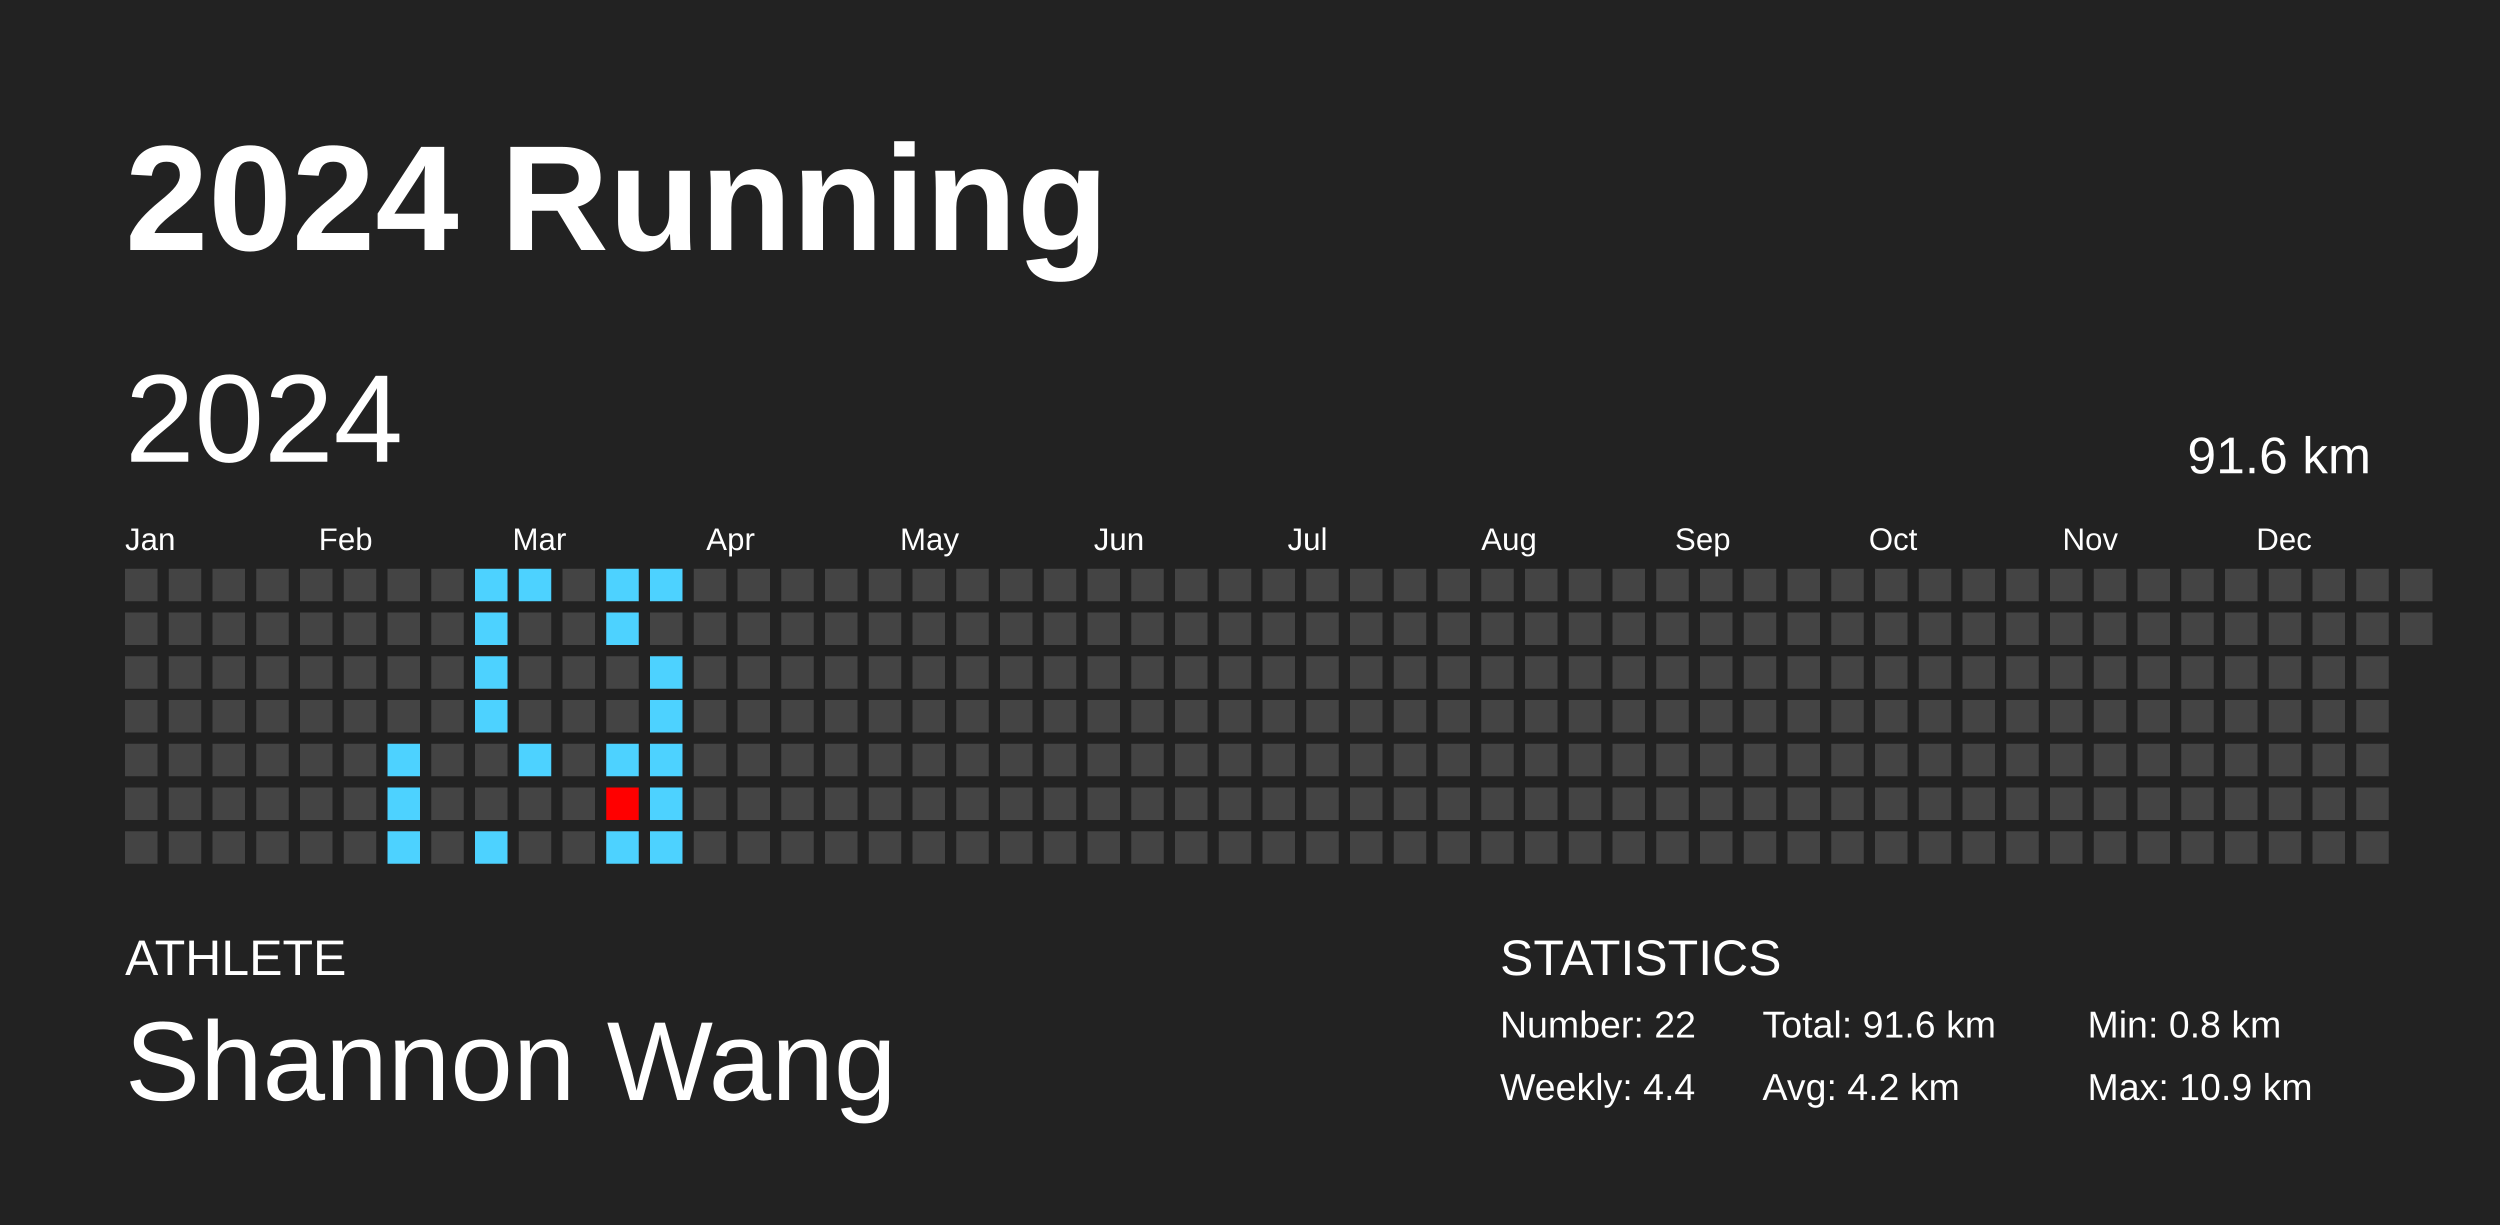
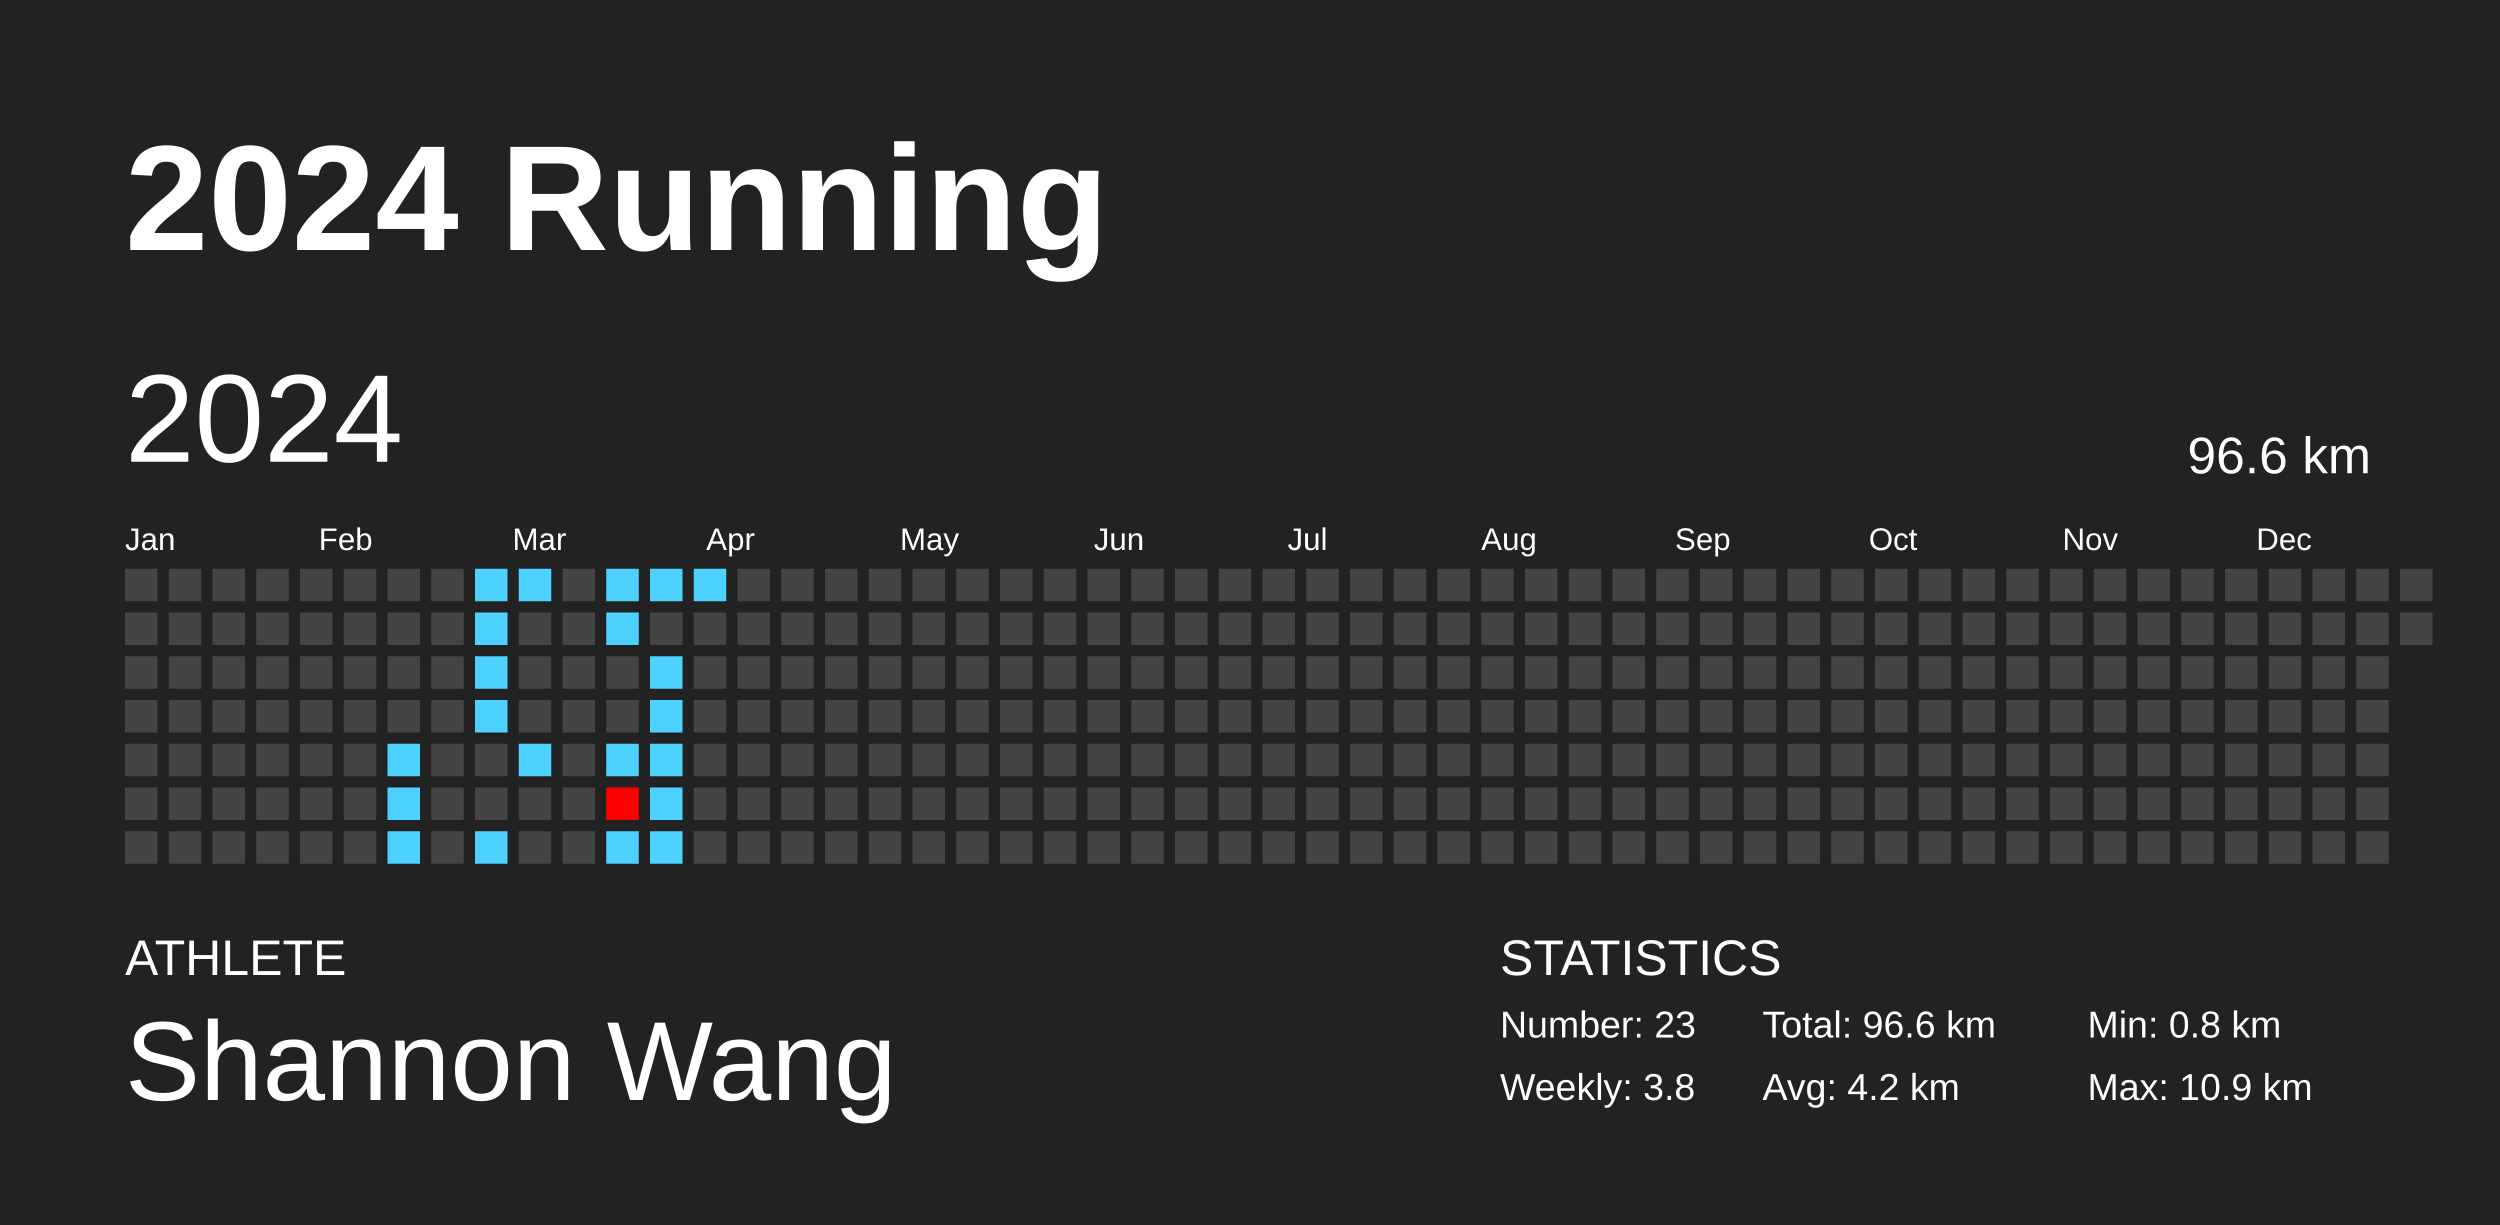
<svg xmlns="http://www.w3.org/2000/svg" baseProfile="full" height="98mm" version="1.1" viewBox="0,0,200,98" width="200mm">
  <defs />
  <rect fill="#222222" height="98" width="200" x="0" y="0" />
  <text fill="#FFFFFF" style="font-size:12px; font-family:Arial; font-weight:bold;" x="10" y="20">2024 Running</text>
  <text fill="#FFFFFF" style="font-size:4px; font-family:Arial" x="10" y="78">ATHLETE</text>
  <text fill="#FFFFFF" style="font-size:9px; font-family:Arial" x="10" y="88">Shannon Wang</text>
  <text fill="#FFFFFF" style="font-size:4px; font-family:Arial" x="120" y="78">STATISTICS</text>
-   <text fill="#FFFFFF" style="font-size:3px; font-family:Arial" x="120" y="83">Number: 22</text>
-   <text fill="#FFFFFF" style="font-size:3px; font-family:Arial" x="120" y="88">Weekly: 4.4</text>
-   <text fill="#FFFFFF" style="font-size:3px; font-family:Arial" x="141" y="83">Total: 91.6 km</text>
+   <text fill="#FFFFFF" style="font-size:3px; font-family:Arial" x="120" y="83">Number: 23</text>
+   <text fill="#FFFFFF" style="font-size:3px; font-family:Arial" x="120" y="88">Weekly: 3.8</text>
+   <text fill="#FFFFFF" style="font-size:3px; font-family:Arial" x="141" y="83">Total: 96.6 km</text>
  <text fill="#FFFFFF" style="font-size:3px; font-family:Arial" x="141" y="88">Avg: 4.2 km</text>
  <text fill="#FFFFFF" style="font-size:3px; font-family:Arial" x="167" y="83">Min: 0.8 km</text>
  <text fill="#FFFFFF" style="font-size:3px; font-family:Arial" x="167" y="88">Max: 10.9 km</text>
  <text dominant-baseline="hanging" fill="#FFFFFF" style="font-size:10.0px; font-family:Arial;" x="10" y="30">2024</text>
-   <text dominant-baseline="hanging" fill="#FFFFFF" style="font-size:4.125px; font-family:Arial;" x="175" y="35">91.6 km</text>
+   <text dominant-baseline="hanging" fill="#FFFFFF" style="font-size:4.125px; font-family:Arial;" x="175" y="35">96.6 km</text>
  <text fill="#FFFFFF" style="font-size:2.5px; font-family:Arial" x="10.0" y="44">Jan</text>
  <text fill="#FFFFFF" style="font-size:2.5px; font-family:Arial" x="25.5" y="44">Feb</text>
  <text fill="#FFFFFF" style="font-size:2.5px; font-family:Arial" x="41.0" y="44">Mar</text>
  <text fill="#FFFFFF" style="font-size:2.5px; font-family:Arial" x="56.5" y="44">Apr</text>
  <text fill="#FFFFFF" style="font-size:2.5px; font-family:Arial" x="72.0" y="44">May</text>
  <text fill="#FFFFFF" style="font-size:2.5px; font-family:Arial" x="87.5" y="44">Jun</text>
  <text fill="#FFFFFF" style="font-size:2.5px; font-family:Arial" x="103.0" y="44">Jul</text>
  <text fill="#FFFFFF" style="font-size:2.5px; font-family:Arial" x="118.5" y="44">Aug</text>
  <text fill="#FFFFFF" style="font-size:2.5px; font-family:Arial" x="134.0" y="44">Sep</text>
  <text fill="#FFFFFF" style="font-size:2.5px; font-family:Arial" x="149.5" y="44">Oct</text>
  <text fill="#FFFFFF" style="font-size:2.5px; font-family:Arial" x="165.0" y="44">Nov</text>
  <text fill="#FFFFFF" style="font-size:2.5px; font-family:Arial" x="180.5" y="44">Dec</text>
  <rect fill="#444444" height="2.6" width="2.6" x="10.0" y="45.5" />
  <rect fill="#444444" height="2.6" width="2.6" x="10.0" y="49.0" />
  <rect fill="#444444" height="2.6" width="2.6" x="10.0" y="52.5" />
  <rect fill="#444444" height="2.6" width="2.6" x="10.0" y="56.0" />
  <rect fill="#444444" height="2.6" width="2.6" x="10.0" y="59.5" />
  <rect fill="#444444" height="2.6" width="2.6" x="10.0" y="63.0" />
  <rect fill="#444444" height="2.6" width="2.6" x="10.0" y="66.5" />
  <rect fill="#444444" height="2.6" width="2.6" x="13.5" y="45.5" />
  <rect fill="#444444" height="2.6" width="2.6" x="13.5" y="49.0" />
  <rect fill="#444444" height="2.6" width="2.6" x="13.5" y="52.5" />
  <rect fill="#444444" height="2.6" width="2.6" x="13.5" y="56.0" />
  <rect fill="#444444" height="2.6" width="2.6" x="13.5" y="59.5" />
  <rect fill="#444444" height="2.6" width="2.6" x="13.5" y="63.0" />
  <rect fill="#444444" height="2.6" width="2.6" x="13.5" y="66.5" />
  <rect fill="#444444" height="2.6" width="2.6" x="17.0" y="45.5" />
  <rect fill="#444444" height="2.6" width="2.6" x="17.0" y="49.0" />
  <rect fill="#444444" height="2.6" width="2.6" x="17.0" y="52.5" />
  <rect fill="#444444" height="2.6" width="2.6" x="17.0" y="56.0" />
  <rect fill="#444444" height="2.6" width="2.6" x="17.0" y="59.5" />
  <rect fill="#444444" height="2.6" width="2.6" x="17.0" y="63.0" />
  <rect fill="#444444" height="2.6" width="2.6" x="17.0" y="66.5" />
  <rect fill="#444444" height="2.6" width="2.6" x="20.5" y="45.5" />
  <rect fill="#444444" height="2.6" width="2.6" x="20.5" y="49.0" />
  <rect fill="#444444" height="2.6" width="2.6" x="20.5" y="52.5" />
  <rect fill="#444444" height="2.6" width="2.6" x="20.5" y="56.0" />
  <rect fill="#444444" height="2.6" width="2.6" x="20.5" y="59.5" />
  <rect fill="#444444" height="2.6" width="2.6" x="20.5" y="63.0" />
  <rect fill="#444444" height="2.6" width="2.6" x="20.5" y="66.5" />
  <rect fill="#444444" height="2.6" width="2.6" x="24.0" y="45.5" />
  <rect fill="#444444" height="2.6" width="2.6" x="24.0" y="49.0" />
  <rect fill="#444444" height="2.6" width="2.6" x="24.0" y="52.5" />
  <rect fill="#444444" height="2.6" width="2.6" x="24.0" y="56.0" />
  <rect fill="#444444" height="2.6" width="2.6" x="24.0" y="59.5" />
  <rect fill="#444444" height="2.6" width="2.6" x="24.0" y="63.0" />
  <rect fill="#444444" height="2.6" width="2.6" x="24.0" y="66.5" />
  <rect fill="#444444" height="2.6" width="2.6" x="27.5" y="45.5" />
  <rect fill="#444444" height="2.6" width="2.6" x="27.5" y="49.0" />
  <rect fill="#444444" height="2.6" width="2.6" x="27.5" y="52.5" />
  <rect fill="#444444" height="2.6" width="2.6" x="27.5" y="56.0" />
  <rect fill="#444444" height="2.6" width="2.6" x="27.5" y="59.5" />
  <rect fill="#444444" height="2.6" width="2.6" x="27.5" y="63.0" />
  <rect fill="#444444" height="2.6" width="2.6" x="27.5" y="66.5" />
  <rect fill="#444444" height="2.6" width="2.6" x="31.0" y="45.5" />
  <rect fill="#444444" height="2.6" width="2.6" x="31.0" y="49.0" />
  <rect fill="#444444" height="2.6" width="2.6" x="31.0" y="52.5" />
  <rect fill="#444444" height="2.6" width="2.6" x="31.0" y="56.0" />
  <rect fill="#4dd2ff" height="2.6" width="2.6" x="31.0" y="59.5" />
  <rect fill="#4dd2ff" height="2.6" width="2.6" x="31.0" y="63.0" />
  <rect fill="#4dd2ff" height="2.6" width="2.6" x="31.0" y="66.5" />
  <rect fill="#444444" height="2.6" width="2.6" x="34.5" y="45.5" />
  <rect fill="#444444" height="2.6" width="2.6" x="34.5" y="49.0" />
  <rect fill="#444444" height="2.6" width="2.6" x="34.5" y="52.5" />
  <rect fill="#444444" height="2.6" width="2.6" x="34.5" y="56.0" />
  <rect fill="#444444" height="2.6" width="2.6" x="34.5" y="59.5" />
  <rect fill="#444444" height="2.6" width="2.6" x="34.5" y="63.0" />
  <rect fill="#444444" height="2.6" width="2.6" x="34.5" y="66.5" />
  <rect fill="#4dd2ff" height="2.6" width="2.6" x="38.0" y="45.5" />
  <rect fill="#4dd2ff" height="2.6" width="2.6" x="38.0" y="49.0" />
  <rect fill="#4dd2ff" height="2.6" width="2.6" x="38.0" y="52.5" />
  <rect fill="#4dd2ff" height="2.6" width="2.6" x="38.0" y="56.0" />
  <rect fill="#444444" height="2.6" width="2.6" x="38.0" y="59.5" />
  <rect fill="#444444" height="2.6" width="2.6" x="38.0" y="63.0" />
  <rect fill="#4dd2ff" height="2.6" width="2.6" x="38.0" y="66.5" />
  <rect fill="#4dd2ff" height="2.6" width="2.6" x="41.5" y="45.5" />
  <rect fill="#444444" height="2.6" width="2.6" x="41.5" y="49.0" />
  <rect fill="#444444" height="2.6" width="2.6" x="41.5" y="52.5" />
  <rect fill="#444444" height="2.6" width="2.6" x="41.5" y="56.0" />
  <rect fill="#4dd2ff" height="2.6" width="2.6" x="41.5" y="59.5" />
  <rect fill="#444444" height="2.6" width="2.6" x="41.5" y="63.0" />
  <rect fill="#444444" height="2.6" width="2.6" x="41.5" y="66.5" />
  <rect fill="#444444" height="2.6" width="2.6" x="45.0" y="45.5" />
  <rect fill="#444444" height="2.6" width="2.6" x="45.0" y="49.0" />
  <rect fill="#444444" height="2.6" width="2.6" x="45.0" y="52.5" />
  <rect fill="#444444" height="2.6" width="2.6" x="45.0" y="56.0" />
  <rect fill="#444444" height="2.6" width="2.6" x="45.0" y="59.5" />
  <rect fill="#444444" height="2.6" width="2.6" x="45.0" y="63.0" />
  <rect fill="#444444" height="2.6" width="2.6" x="45.0" y="66.5" />
  <rect fill="#4dd2ff" height="2.6" width="2.6" x="48.5" y="45.5" />
  <rect fill="#4dd2ff" height="2.6" width="2.6" x="48.5" y="49.0" />
  <rect fill="#444444" height="2.6" width="2.6" x="48.5" y="52.5" />
  <rect fill="#444444" height="2.6" width="2.6" x="48.5" y="56.0" />
  <rect fill="#4dd2ff" height="2.6" width="2.6" x="48.5" y="59.5" />
  <rect fill="#ff0000" height="2.6" width="2.6" x="48.5" y="63.0" />
  <rect fill="#4dd2ff" height="2.6" width="2.6" x="48.5" y="66.5" />
  <rect fill="#4dd2ff" height="2.6" width="2.6" x="52.0" y="45.5" />
  <rect fill="#444444" height="2.6" width="2.6" x="52.0" y="49.0" />
  <rect fill="#4dd2ff" height="2.6" width="2.6" x="52.0" y="52.5" />
  <rect fill="#4dd2ff" height="2.6" width="2.6" x="52.0" y="56.0" />
  <rect fill="#4dd2ff" height="2.6" width="2.6" x="52.0" y="59.5" />
  <rect fill="#4dd2ff" height="2.6" width="2.6" x="52.0" y="63.0" />
  <rect fill="#4dd2ff" height="2.6" width="2.6" x="52.0" y="66.5" />
-   <rect fill="#444444" height="2.6" width="2.6" x="55.5" y="45.5" />
+   <rect fill="#4dd2ff" height="2.6" width="2.6" x="55.5" y="45.5" />
  <rect fill="#444444" height="2.6" width="2.6" x="55.5" y="49.0" />
  <rect fill="#444444" height="2.6" width="2.6" x="55.5" y="52.5" />
  <rect fill="#444444" height="2.6" width="2.6" x="55.5" y="56.0" />
  <rect fill="#444444" height="2.6" width="2.6" x="55.5" y="59.5" />
  <rect fill="#444444" height="2.6" width="2.6" x="55.5" y="63.0" />
  <rect fill="#444444" height="2.6" width="2.6" x="55.5" y="66.5" />
  <rect fill="#444444" height="2.6" width="2.6" x="59.0" y="45.5" />
  <rect fill="#444444" height="2.6" width="2.6" x="59.0" y="49.0" />
  <rect fill="#444444" height="2.6" width="2.6" x="59.0" y="52.5" />
  <rect fill="#444444" height="2.6" width="2.6" x="59.0" y="56.0" />
  <rect fill="#444444" height="2.6" width="2.6" x="59.0" y="59.5" />
  <rect fill="#444444" height="2.6" width="2.6" x="59.0" y="63.0" />
  <rect fill="#444444" height="2.6" width="2.6" x="59.0" y="66.5" />
  <rect fill="#444444" height="2.6" width="2.6" x="62.5" y="45.5" />
  <rect fill="#444444" height="2.6" width="2.6" x="62.5" y="49.0" />
  <rect fill="#444444" height="2.6" width="2.6" x="62.5" y="52.5" />
  <rect fill="#444444" height="2.6" width="2.6" x="62.5" y="56.0" />
  <rect fill="#444444" height="2.6" width="2.6" x="62.5" y="59.5" />
  <rect fill="#444444" height="2.6" width="2.6" x="62.5" y="63.0" />
  <rect fill="#444444" height="2.6" width="2.6" x="62.5" y="66.5" />
  <rect fill="#444444" height="2.6" width="2.6" x="66.0" y="45.5" />
  <rect fill="#444444" height="2.6" width="2.6" x="66.0" y="49.0" />
  <rect fill="#444444" height="2.6" width="2.6" x="66.0" y="52.5" />
  <rect fill="#444444" height="2.6" width="2.6" x="66.0" y="56.0" />
  <rect fill="#444444" height="2.6" width="2.6" x="66.0" y="59.5" />
  <rect fill="#444444" height="2.6" width="2.6" x="66.0" y="63.0" />
  <rect fill="#444444" height="2.6" width="2.6" x="66.0" y="66.5" />
  <rect fill="#444444" height="2.6" width="2.6" x="69.5" y="45.5" />
  <rect fill="#444444" height="2.6" width="2.6" x="69.5" y="49.0" />
  <rect fill="#444444" height="2.6" width="2.6" x="69.5" y="52.5" />
  <rect fill="#444444" height="2.6" width="2.6" x="69.5" y="56.0" />
  <rect fill="#444444" height="2.6" width="2.6" x="69.5" y="59.5" />
  <rect fill="#444444" height="2.6" width="2.6" x="69.5" y="63.0" />
  <rect fill="#444444" height="2.6" width="2.6" x="69.5" y="66.5" />
  <rect fill="#444444" height="2.6" width="2.6" x="73.0" y="45.5" />
  <rect fill="#444444" height="2.6" width="2.6" x="73.0" y="49.0" />
  <rect fill="#444444" height="2.6" width="2.6" x="73.0" y="52.5" />
  <rect fill="#444444" height="2.6" width="2.6" x="73.0" y="56.0" />
  <rect fill="#444444" height="2.6" width="2.6" x="73.0" y="59.5" />
  <rect fill="#444444" height="2.6" width="2.6" x="73.0" y="63.0" />
  <rect fill="#444444" height="2.6" width="2.6" x="73.0" y="66.5" />
  <rect fill="#444444" height="2.6" width="2.6" x="76.5" y="45.5" />
  <rect fill="#444444" height="2.6" width="2.6" x="76.5" y="49.0" />
  <rect fill="#444444" height="2.6" width="2.6" x="76.5" y="52.5" />
  <rect fill="#444444" height="2.6" width="2.6" x="76.5" y="56.0" />
  <rect fill="#444444" height="2.6" width="2.6" x="76.5" y="59.5" />
  <rect fill="#444444" height="2.6" width="2.6" x="76.5" y="63.0" />
  <rect fill="#444444" height="2.6" width="2.6" x="76.5" y="66.5" />
  <rect fill="#444444" height="2.6" width="2.6" x="80.0" y="45.5" />
  <rect fill="#444444" height="2.6" width="2.6" x="80.0" y="49.0" />
  <rect fill="#444444" height="2.6" width="2.6" x="80.0" y="52.5" />
  <rect fill="#444444" height="2.6" width="2.6" x="80.0" y="56.0" />
  <rect fill="#444444" height="2.6" width="2.6" x="80.0" y="59.5" />
  <rect fill="#444444" height="2.6" width="2.6" x="80.0" y="63.0" />
  <rect fill="#444444" height="2.6" width="2.6" x="80.0" y="66.5" />
  <rect fill="#444444" height="2.6" width="2.6" x="83.5" y="45.5" />
  <rect fill="#444444" height="2.6" width="2.6" x="83.5" y="49.0" />
  <rect fill="#444444" height="2.6" width="2.6" x="83.5" y="52.5" />
  <rect fill="#444444" height="2.6" width="2.6" x="83.5" y="56.0" />
  <rect fill="#444444" height="2.6" width="2.6" x="83.5" y="59.5" />
  <rect fill="#444444" height="2.6" width="2.6" x="83.5" y="63.0" />
  <rect fill="#444444" height="2.6" width="2.6" x="83.5" y="66.5" />
  <rect fill="#444444" height="2.6" width="2.6" x="87.0" y="45.5" />
  <rect fill="#444444" height="2.6" width="2.6" x="87.0" y="49.0" />
  <rect fill="#444444" height="2.6" width="2.6" x="87.0" y="52.5" />
  <rect fill="#444444" height="2.6" width="2.6" x="87.0" y="56.0" />
  <rect fill="#444444" height="2.6" width="2.6" x="87.0" y="59.5" />
  <rect fill="#444444" height="2.6" width="2.6" x="87.0" y="63.0" />
  <rect fill="#444444" height="2.6" width="2.6" x="87.0" y="66.5" />
  <rect fill="#444444" height="2.6" width="2.6" x="90.5" y="45.5" />
  <rect fill="#444444" height="2.6" width="2.6" x="90.5" y="49.0" />
  <rect fill="#444444" height="2.6" width="2.6" x="90.5" y="52.5" />
  <rect fill="#444444" height="2.6" width="2.6" x="90.5" y="56.0" />
  <rect fill="#444444" height="2.6" width="2.6" x="90.5" y="59.5" />
  <rect fill="#444444" height="2.6" width="2.6" x="90.5" y="63.0" />
  <rect fill="#444444" height="2.6" width="2.6" x="90.5" y="66.5" />
  <rect fill="#444444" height="2.6" width="2.6" x="94.0" y="45.5" />
  <rect fill="#444444" height="2.6" width="2.6" x="94.0" y="49.0" />
  <rect fill="#444444" height="2.6" width="2.6" x="94.0" y="52.5" />
  <rect fill="#444444" height="2.6" width="2.6" x="94.0" y="56.0" />
  <rect fill="#444444" height="2.6" width="2.6" x="94.0" y="59.5" />
  <rect fill="#444444" height="2.6" width="2.6" x="94.0" y="63.0" />
  <rect fill="#444444" height="2.6" width="2.6" x="94.0" y="66.5" />
  <rect fill="#444444" height="2.6" width="2.6" x="97.5" y="45.5" />
  <rect fill="#444444" height="2.6" width="2.6" x="97.5" y="49.0" />
  <rect fill="#444444" height="2.6" width="2.6" x="97.5" y="52.5" />
  <rect fill="#444444" height="2.6" width="2.6" x="97.5" y="56.0" />
  <rect fill="#444444" height="2.6" width="2.6" x="97.5" y="59.5" />
  <rect fill="#444444" height="2.6" width="2.6" x="97.5" y="63.0" />
  <rect fill="#444444" height="2.6" width="2.6" x="97.5" y="66.5" />
  <rect fill="#444444" height="2.6" width="2.6" x="101.0" y="45.5" />
  <rect fill="#444444" height="2.6" width="2.6" x="101.0" y="49.0" />
  <rect fill="#444444" height="2.6" width="2.6" x="101.0" y="52.5" />
  <rect fill="#444444" height="2.6" width="2.6" x="101.0" y="56.0" />
  <rect fill="#444444" height="2.6" width="2.6" x="101.0" y="59.5" />
  <rect fill="#444444" height="2.6" width="2.6" x="101.0" y="63.0" />
  <rect fill="#444444" height="2.6" width="2.6" x="101.0" y="66.5" />
  <rect fill="#444444" height="2.6" width="2.6" x="104.5" y="45.5" />
  <rect fill="#444444" height="2.6" width="2.6" x="104.5" y="49.0" />
  <rect fill="#444444" height="2.6" width="2.6" x="104.5" y="52.5" />
  <rect fill="#444444" height="2.6" width="2.6" x="104.5" y="56.0" />
  <rect fill="#444444" height="2.6" width="2.6" x="104.5" y="59.5" />
  <rect fill="#444444" height="2.6" width="2.6" x="104.5" y="63.0" />
  <rect fill="#444444" height="2.6" width="2.6" x="104.5" y="66.5" />
  <rect fill="#444444" height="2.6" width="2.6" x="108.0" y="45.5" />
  <rect fill="#444444" height="2.6" width="2.6" x="108.0" y="49.0" />
  <rect fill="#444444" height="2.6" width="2.6" x="108.0" y="52.5" />
  <rect fill="#444444" height="2.6" width="2.6" x="108.0" y="56.0" />
  <rect fill="#444444" height="2.6" width="2.6" x="108.0" y="59.5" />
  <rect fill="#444444" height="2.6" width="2.6" x="108.0" y="63.0" />
  <rect fill="#444444" height="2.6" width="2.6" x="108.0" y="66.5" />
  <rect fill="#444444" height="2.6" width="2.6" x="111.5" y="45.5" />
  <rect fill="#444444" height="2.6" width="2.6" x="111.5" y="49.0" />
  <rect fill="#444444" height="2.6" width="2.6" x="111.5" y="52.5" />
  <rect fill="#444444" height="2.6" width="2.6" x="111.5" y="56.0" />
  <rect fill="#444444" height="2.6" width="2.6" x="111.5" y="59.5" />
  <rect fill="#444444" height="2.6" width="2.6" x="111.5" y="63.0" />
  <rect fill="#444444" height="2.6" width="2.6" x="111.5" y="66.5" />
  <rect fill="#444444" height="2.6" width="2.6" x="115.0" y="45.5" />
  <rect fill="#444444" height="2.6" width="2.6" x="115.0" y="49.0" />
  <rect fill="#444444" height="2.6" width="2.6" x="115.0" y="52.5" />
  <rect fill="#444444" height="2.6" width="2.6" x="115.0" y="56.0" />
  <rect fill="#444444" height="2.6" width="2.6" x="115.0" y="59.5" />
  <rect fill="#444444" height="2.6" width="2.6" x="115.0" y="63.0" />
  <rect fill="#444444" height="2.6" width="2.6" x="115.0" y="66.5" />
  <rect fill="#444444" height="2.6" width="2.6" x="118.5" y="45.5" />
  <rect fill="#444444" height="2.6" width="2.6" x="118.5" y="49.0" />
  <rect fill="#444444" height="2.6" width="2.6" x="118.5" y="52.5" />
  <rect fill="#444444" height="2.6" width="2.6" x="118.5" y="56.0" />
  <rect fill="#444444" height="2.6" width="2.6" x="118.5" y="59.5" />
  <rect fill="#444444" height="2.6" width="2.6" x="118.5" y="63.0" />
  <rect fill="#444444" height="2.6" width="2.6" x="118.5" y="66.5" />
  <rect fill="#444444" height="2.6" width="2.6" x="122.0" y="45.5" />
  <rect fill="#444444" height="2.6" width="2.6" x="122.0" y="49.0" />
  <rect fill="#444444" height="2.6" width="2.6" x="122.0" y="52.5" />
  <rect fill="#444444" height="2.6" width="2.6" x="122.0" y="56.0" />
  <rect fill="#444444" height="2.6" width="2.6" x="122.0" y="59.5" />
  <rect fill="#444444" height="2.6" width="2.6" x="122.0" y="63.0" />
  <rect fill="#444444" height="2.6" width="2.6" x="122.0" y="66.5" />
  <rect fill="#444444" height="2.6" width="2.6" x="125.5" y="45.5" />
  <rect fill="#444444" height="2.6" width="2.6" x="125.5" y="49.0" />
  <rect fill="#444444" height="2.6" width="2.6" x="125.5" y="52.5" />
  <rect fill="#444444" height="2.6" width="2.6" x="125.5" y="56.0" />
  <rect fill="#444444" height="2.6" width="2.6" x="125.5" y="59.5" />
  <rect fill="#444444" height="2.6" width="2.6" x="125.5" y="63.0" />
  <rect fill="#444444" height="2.6" width="2.6" x="125.5" y="66.5" />
  <rect fill="#444444" height="2.6" width="2.6" x="129.0" y="45.5" />
  <rect fill="#444444" height="2.6" width="2.6" x="129.0" y="49.0" />
  <rect fill="#444444" height="2.6" width="2.6" x="129.0" y="52.5" />
  <rect fill="#444444" height="2.6" width="2.6" x="129.0" y="56.0" />
  <rect fill="#444444" height="2.6" width="2.6" x="129.0" y="59.5" />
  <rect fill="#444444" height="2.6" width="2.6" x="129.0" y="63.0" />
  <rect fill="#444444" height="2.6" width="2.6" x="129.0" y="66.5" />
  <rect fill="#444444" height="2.6" width="2.6" x="132.5" y="45.5" />
  <rect fill="#444444" height="2.6" width="2.6" x="132.5" y="49.0" />
  <rect fill="#444444" height="2.6" width="2.6" x="132.5" y="52.5" />
  <rect fill="#444444" height="2.6" width="2.6" x="132.5" y="56.0" />
  <rect fill="#444444" height="2.6" width="2.6" x="132.5" y="59.5" />
  <rect fill="#444444" height="2.6" width="2.6" x="132.5" y="63.0" />
  <rect fill="#444444" height="2.6" width="2.6" x="132.5" y="66.5" />
  <rect fill="#444444" height="2.6" width="2.6" x="136.0" y="45.5" />
  <rect fill="#444444" height="2.6" width="2.6" x="136.0" y="49.0" />
  <rect fill="#444444" height="2.6" width="2.6" x="136.0" y="52.5" />
  <rect fill="#444444" height="2.6" width="2.6" x="136.0" y="56.0" />
  <rect fill="#444444" height="2.6" width="2.6" x="136.0" y="59.5" />
  <rect fill="#444444" height="2.6" width="2.6" x="136.0" y="63.0" />
  <rect fill="#444444" height="2.6" width="2.6" x="136.0" y="66.5" />
  <rect fill="#444444" height="2.6" width="2.6" x="139.5" y="45.5" />
  <rect fill="#444444" height="2.6" width="2.6" x="139.5" y="49.0" />
  <rect fill="#444444" height="2.6" width="2.6" x="139.5" y="52.5" />
  <rect fill="#444444" height="2.6" width="2.6" x="139.5" y="56.0" />
  <rect fill="#444444" height="2.6" width="2.6" x="139.5" y="59.5" />
  <rect fill="#444444" height="2.6" width="2.6" x="139.5" y="63.0" />
  <rect fill="#444444" height="2.6" width="2.6" x="139.5" y="66.5" />
  <rect fill="#444444" height="2.6" width="2.6" x="143.0" y="45.5" />
  <rect fill="#444444" height="2.6" width="2.6" x="143.0" y="49.0" />
  <rect fill="#444444" height="2.6" width="2.6" x="143.0" y="52.5" />
  <rect fill="#444444" height="2.6" width="2.6" x="143.0" y="56.0" />
  <rect fill="#444444" height="2.6" width="2.6" x="143.0" y="59.5" />
  <rect fill="#444444" height="2.6" width="2.6" x="143.0" y="63.0" />
  <rect fill="#444444" height="2.6" width="2.6" x="143.0" y="66.5" />
  <rect fill="#444444" height="2.6" width="2.6" x="146.5" y="45.5" />
  <rect fill="#444444" height="2.6" width="2.6" x="146.5" y="49.0" />
  <rect fill="#444444" height="2.6" width="2.6" x="146.5" y="52.5" />
  <rect fill="#444444" height="2.6" width="2.6" x="146.5" y="56.0" />
  <rect fill="#444444" height="2.6" width="2.6" x="146.5" y="59.5" />
  <rect fill="#444444" height="2.6" width="2.6" x="146.5" y="63.0" />
  <rect fill="#444444" height="2.6" width="2.6" x="146.5" y="66.5" />
  <rect fill="#444444" height="2.6" width="2.6" x="150.0" y="45.5" />
  <rect fill="#444444" height="2.6" width="2.6" x="150.0" y="49.0" />
  <rect fill="#444444" height="2.6" width="2.6" x="150.0" y="52.5" />
  <rect fill="#444444" height="2.6" width="2.6" x="150.0" y="56.0" />
  <rect fill="#444444" height="2.6" width="2.6" x="150.0" y="59.5" />
  <rect fill="#444444" height="2.6" width="2.6" x="150.0" y="63.0" />
  <rect fill="#444444" height="2.6" width="2.6" x="150.0" y="66.5" />
  <rect fill="#444444" height="2.6" width="2.6" x="153.5" y="45.5" />
  <rect fill="#444444" height="2.6" width="2.6" x="153.5" y="49.0" />
  <rect fill="#444444" height="2.6" width="2.6" x="153.5" y="52.5" />
  <rect fill="#444444" height="2.6" width="2.6" x="153.5" y="56.0" />
  <rect fill="#444444" height="2.6" width="2.6" x="153.5" y="59.5" />
  <rect fill="#444444" height="2.6" width="2.6" x="153.5" y="63.0" />
  <rect fill="#444444" height="2.6" width="2.6" x="153.5" y="66.5" />
  <rect fill="#444444" height="2.6" width="2.6" x="157.0" y="45.5" />
  <rect fill="#444444" height="2.6" width="2.6" x="157.0" y="49.0" />
  <rect fill="#444444" height="2.6" width="2.6" x="157.0" y="52.5" />
  <rect fill="#444444" height="2.6" width="2.6" x="157.0" y="56.0" />
  <rect fill="#444444" height="2.6" width="2.6" x="157.0" y="59.5" />
  <rect fill="#444444" height="2.6" width="2.6" x="157.0" y="63.0" />
  <rect fill="#444444" height="2.6" width="2.6" x="157.0" y="66.5" />
  <rect fill="#444444" height="2.6" width="2.6" x="160.5" y="45.5" />
  <rect fill="#444444" height="2.6" width="2.6" x="160.5" y="49.0" />
  <rect fill="#444444" height="2.6" width="2.6" x="160.5" y="52.5" />
  <rect fill="#444444" height="2.6" width="2.6" x="160.5" y="56.0" />
  <rect fill="#444444" height="2.6" width="2.6" x="160.5" y="59.5" />
  <rect fill="#444444" height="2.6" width="2.6" x="160.5" y="63.0" />
  <rect fill="#444444" height="2.6" width="2.6" x="160.5" y="66.5" />
  <rect fill="#444444" height="2.6" width="2.6" x="164.0" y="45.5" />
  <rect fill="#444444" height="2.6" width="2.6" x="164.0" y="49.0" />
  <rect fill="#444444" height="2.6" width="2.6" x="164.0" y="52.5" />
  <rect fill="#444444" height="2.6" width="2.6" x="164.0" y="56.0" />
  <rect fill="#444444" height="2.6" width="2.6" x="164.0" y="59.5" />
  <rect fill="#444444" height="2.6" width="2.6" x="164.0" y="63.0" />
  <rect fill="#444444" height="2.6" width="2.6" x="164.0" y="66.5" />
  <rect fill="#444444" height="2.6" width="2.6" x="167.5" y="45.5" />
  <rect fill="#444444" height="2.6" width="2.6" x="167.5" y="49.0" />
  <rect fill="#444444" height="2.6" width="2.6" x="167.5" y="52.5" />
  <rect fill="#444444" height="2.6" width="2.6" x="167.5" y="56.0" />
  <rect fill="#444444" height="2.6" width="2.6" x="167.5" y="59.5" />
  <rect fill="#444444" height="2.6" width="2.6" x="167.5" y="63.0" />
  <rect fill="#444444" height="2.6" width="2.6" x="167.5" y="66.5" />
  <rect fill="#444444" height="2.6" width="2.6" x="171.0" y="45.5" />
  <rect fill="#444444" height="2.6" width="2.6" x="171.0" y="49.0" />
  <rect fill="#444444" height="2.6" width="2.6" x="171.0" y="52.5" />
  <rect fill="#444444" height="2.6" width="2.6" x="171.0" y="56.0" />
  <rect fill="#444444" height="2.6" width="2.6" x="171.0" y="59.5" />
  <rect fill="#444444" height="2.6" width="2.6" x="171.0" y="63.0" />
  <rect fill="#444444" height="2.6" width="2.6" x="171.0" y="66.5" />
  <rect fill="#444444" height="2.6" width="2.6" x="174.5" y="45.5" />
  <rect fill="#444444" height="2.6" width="2.6" x="174.5" y="49.0" />
  <rect fill="#444444" height="2.6" width="2.6" x="174.5" y="52.5" />
  <rect fill="#444444" height="2.6" width="2.6" x="174.5" y="56.0" />
  <rect fill="#444444" height="2.6" width="2.6" x="174.5" y="59.5" />
  <rect fill="#444444" height="2.6" width="2.6" x="174.5" y="63.0" />
  <rect fill="#444444" height="2.6" width="2.6" x="174.5" y="66.5" />
  <rect fill="#444444" height="2.6" width="2.6" x="178.0" y="45.5" />
  <rect fill="#444444" height="2.6" width="2.6" x="178.0" y="49.0" />
  <rect fill="#444444" height="2.6" width="2.6" x="178.0" y="52.5" />
  <rect fill="#444444" height="2.6" width="2.6" x="178.0" y="56.0" />
  <rect fill="#444444" height="2.6" width="2.6" x="178.0" y="59.5" />
  <rect fill="#444444" height="2.6" width="2.6" x="178.0" y="63.0" />
  <rect fill="#444444" height="2.6" width="2.6" x="178.0" y="66.5" />
  <rect fill="#444444" height="2.6" width="2.6" x="181.5" y="45.5" />
  <rect fill="#444444" height="2.6" width="2.6" x="181.5" y="49.0" />
  <rect fill="#444444" height="2.6" width="2.6" x="181.5" y="52.5" />
  <rect fill="#444444" height="2.6" width="2.6" x="181.5" y="56.0" />
  <rect fill="#444444" height="2.6" width="2.6" x="181.5" y="59.5" />
  <rect fill="#444444" height="2.6" width="2.6" x="181.5" y="63.0" />
  <rect fill="#444444" height="2.6" width="2.6" x="181.5" y="66.5" />
  <rect fill="#444444" height="2.6" width="2.6" x="185.0" y="45.5" />
  <rect fill="#444444" height="2.6" width="2.6" x="185.0" y="49.0" />
  <rect fill="#444444" height="2.6" width="2.6" x="185.0" y="52.5" />
  <rect fill="#444444" height="2.6" width="2.6" x="185.0" y="56.0" />
  <rect fill="#444444" height="2.6" width="2.6" x="185.0" y="59.5" />
  <rect fill="#444444" height="2.6" width="2.6" x="185.0" y="63.0" />
  <rect fill="#444444" height="2.6" width="2.6" x="185.0" y="66.5" />
  <rect fill="#444444" height="2.6" width="2.6" x="188.5" y="45.5" />
  <rect fill="#444444" height="2.6" width="2.6" x="188.5" y="49.0" />
  <rect fill="#444444" height="2.6" width="2.6" x="188.5" y="52.5" />
  <rect fill="#444444" height="2.6" width="2.6" x="188.5" y="56.0" />
  <rect fill="#444444" height="2.6" width="2.6" x="188.5" y="59.5" />
  <rect fill="#444444" height="2.6" width="2.6" x="188.5" y="63.0" />
  <rect fill="#444444" height="2.6" width="2.6" x="188.5" y="66.5" />
  <rect fill="#444444" height="2.6" width="2.6" x="192.0" y="45.5" />
  <rect fill="#444444" height="2.6" width="2.6" x="192.0" y="49.0" />
</svg>
